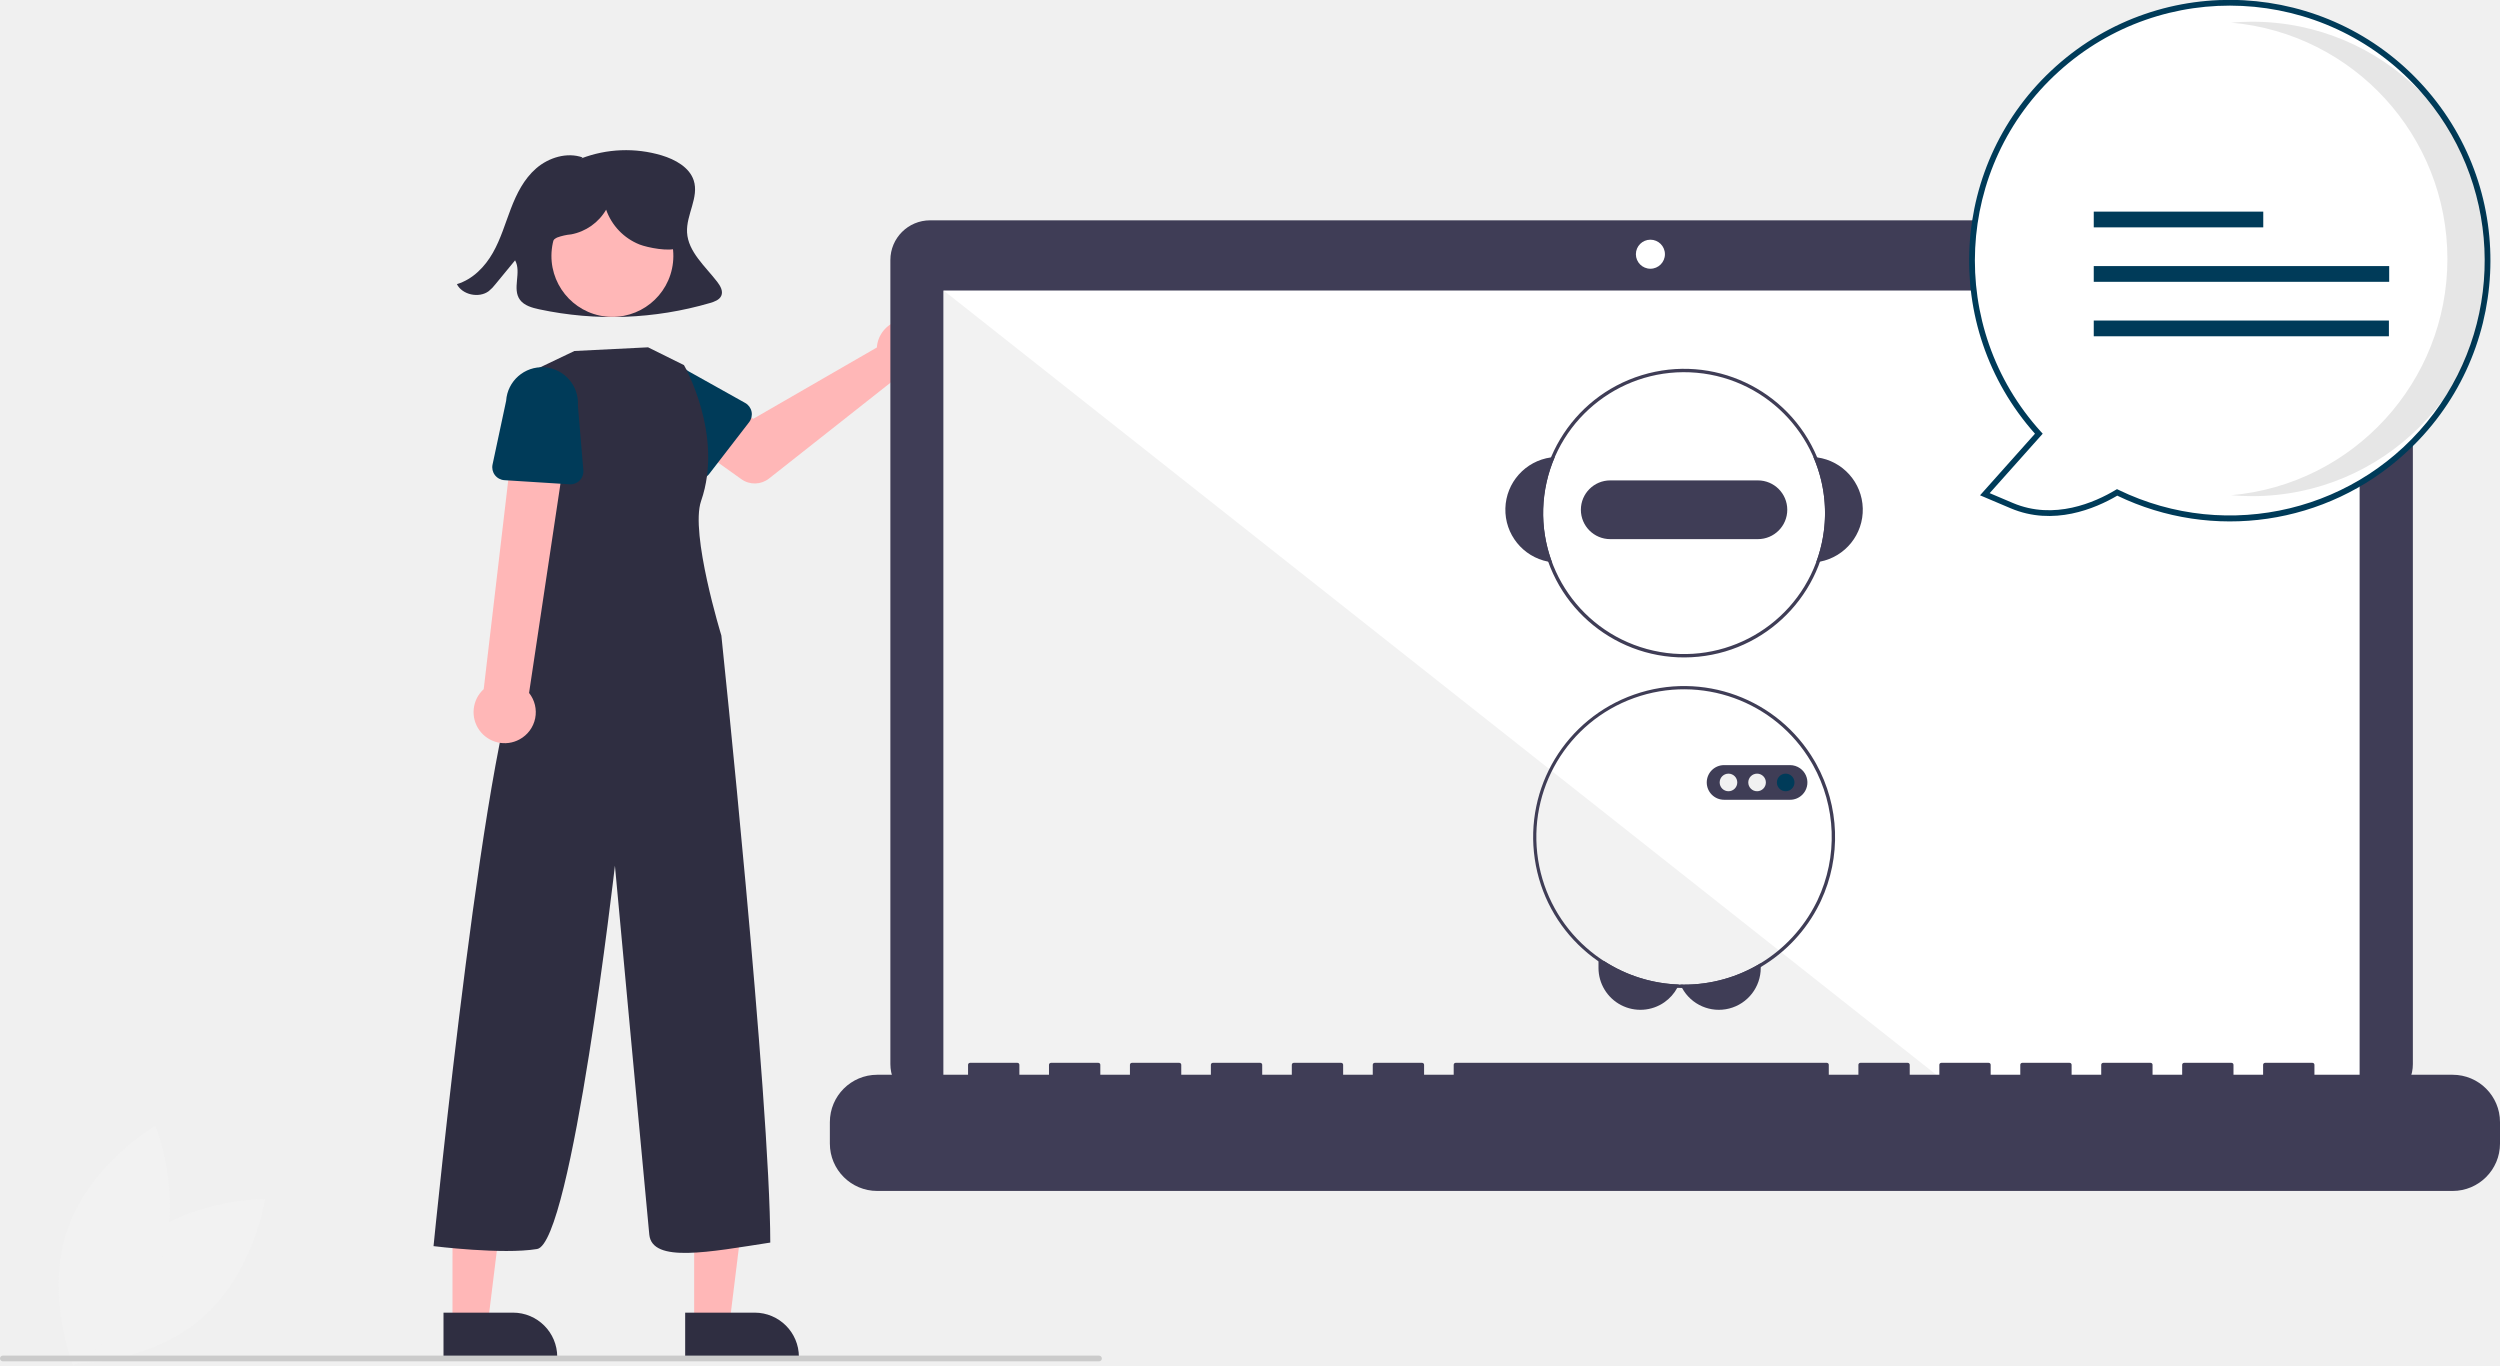
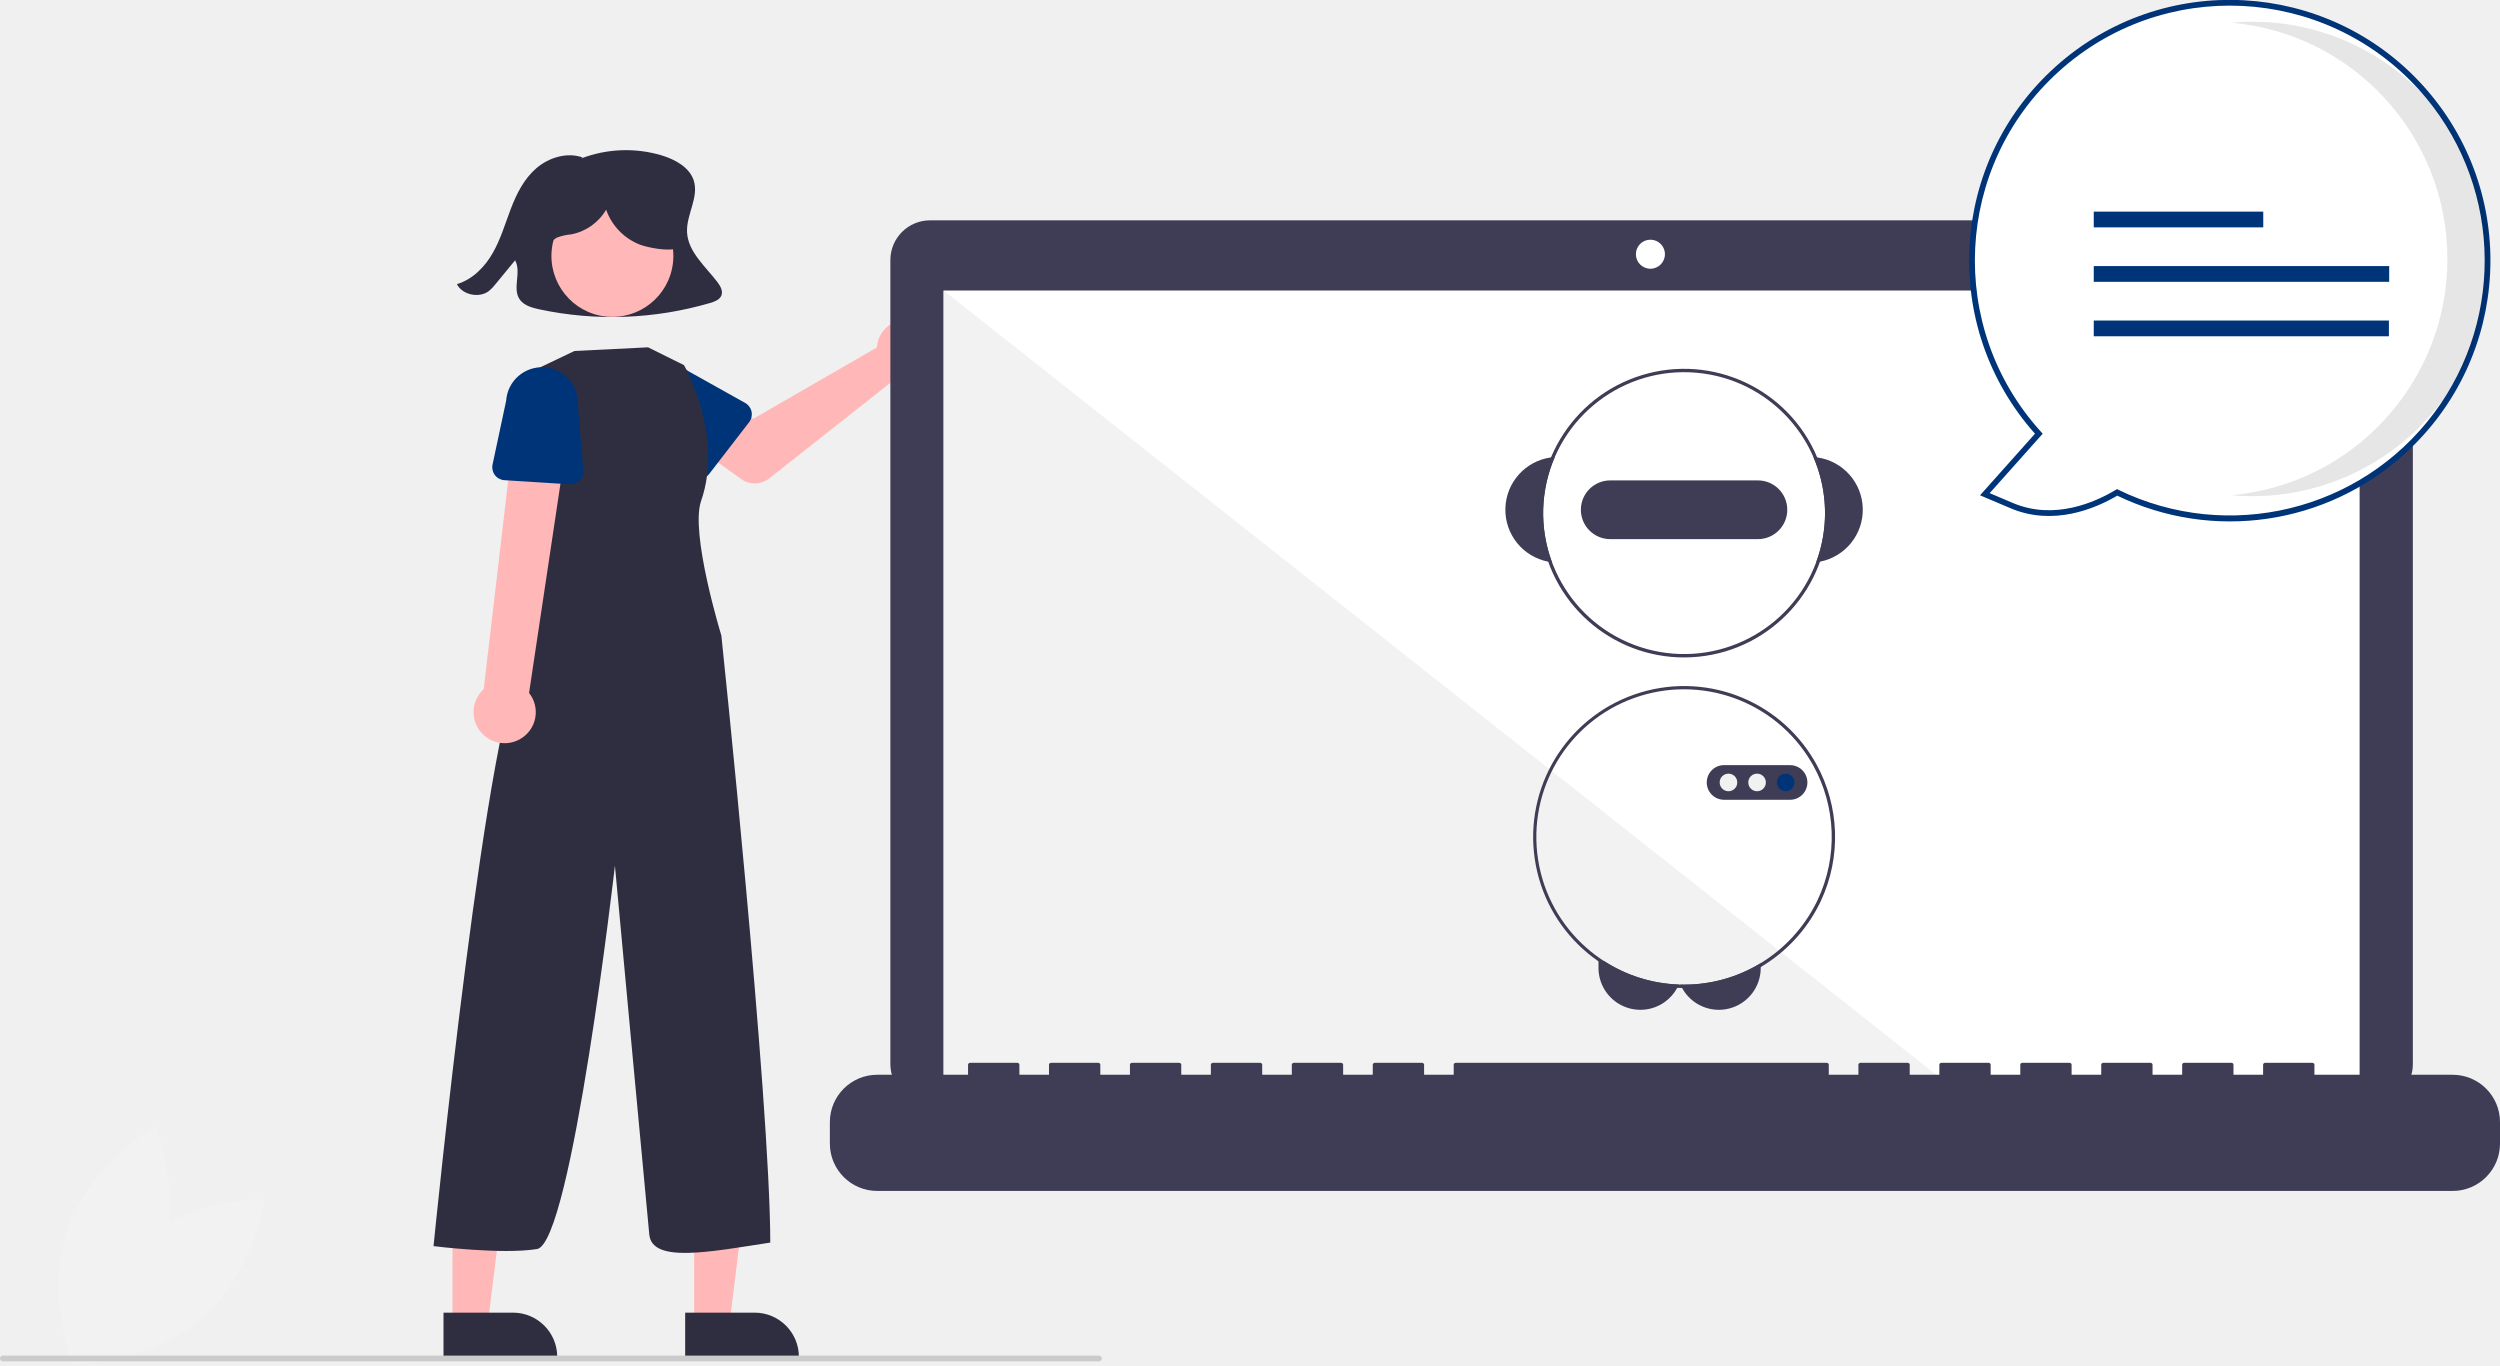
<svg xmlns="http://www.w3.org/2000/svg" width="868.98" height="474.67" viewBox="0 0 868.98 474.67" role="img" artist="Katerina Limpitsouni" source="https://undraw.co/">
  <path d="M212.969,644.948c-18.517,15.79-22.361,41.687-22.361,41.687s26.179.297,44.697-15.493,22.361-41.687,22.361-41.687S231.486,629.158,212.969,644.948Z" transform="translate(-165.5099 -212.6649)" fill="#f2f2f2" />
  <path d="M221.526,651.23c-7.888,23.022-30.565,36.105-30.565,36.105s-9.889-24.242-2.001-47.263,30.565-36.105,30.565-36.105S229.413,628.208,221.526,651.23Z" transform="translate(-165.5099 -212.6649)" fill="#f2f2f2" />
  <path d="M414.811,310.625c-4.19-5.429-10.111-10.452-10.486-17.152-.344-6.144,4.238-12.245,2.306-18.123-1.486-4.52-6.387-7.247-11.177-8.691a43.439,43.439,0,0,0-27.916,1.075l.485-.342c-5.452-1.942-11.825.063-16.115,3.776-4.29,3.713-6.839,8.861-8.817,14.019-1.979,5.158-3.511,10.505-6.26,15.341-2.749,4.836-6.958,9.234-12.51,10.905,1.859,3.708,7.67,4.98,11.078,2.425a14.014,14.014,0,0,0,2.331-2.41q3.409-4.146,6.819-8.292c2.339,4.16-1.155,9.901,1.72,13.752,1.482,1.986,4.19,2.74,6.705,3.281a121.277,121.277,0,0,0,59.331-2.201c1.55-.457,3.261-1.086,3.904-2.489C416.951,313.879,415.912,312.053,414.811,310.625Z" transform="translate(-165.5099 -212.6649)" fill="#2f2e41" />
  <path d="M470.538,331.812a10.527,10.527,0,0,0-.239,1.64l-42.957,24.782L416.9,352.223,405.769,366.796,423.219,379.233a8,8,0,0,0,9.598-.234l44.297-34.946a10.497,10.497,0,1,0-6.576-12.241Z" transform="translate(-165.5099 -212.6649)" fill="#ffb7b7" />
-   <path d="M425.905,359.408l-13.884,17.994a4.5,4.5,0,0,1-6.804.373l-15.717-16.321A12.497,12.497,0,0,1,404.827,341.709l19.713,11.023a4.5,4.5,0,0,1,1.365,6.676Z" transform="translate(-165.5099 -212.6649)" fill="#003B59" />
+   <path d="M425.905,359.408l-13.884,17.994a4.5,4.5,0,0,1-6.804.373l-15.717-16.321A12.497,12.497,0,0,1,404.827,341.709l19.713,11.023a4.5,4.5,0,0,1,1.365,6.676Z" transform="translate(-165.5099 -212.6649)" fill="#003479" />
  <polygon points="241.288 460.267 253.548 460.266 259.38 412.978 241.286 412.979 241.288 460.267" fill="#ffb7b7" />
  <path d="M403.67,668.929l24.144-.001h.001a15.387,15.387,0,0,1,15.386,15.386v.5l-39.531.001Z" transform="translate(-165.5099 -212.6649)" fill="#2f2e41" />
  <polygon points="157.288 460.267 169.548 460.266 175.38 412.978 157.286 412.979 157.288 460.267" fill="#ffb7b7" />
  <path d="M319.67,668.929l24.144-.001h.001a15.387,15.387,0,0,1,15.386,15.386v.5l-39.531.001Z" transform="translate(-165.5099 -212.6649)" fill="#2f2e41" />
  <circle cx="378.374" cy="301.628" r="21.188" transform="translate(-128.2503 432.1653) rotate(-83.7356)" fill="#ffb7b7" />
  <path d="M390.771,333.391l12.482,6.184s13.947,24.237,5.947,47.237c-3.884,11.167,7.053,46.763,7.053,46.763s16.947,161.237,17,211c-21.053,3.237-41.053,7.237-42.053-2.763s-11.947-128.237-11.947-128.237-15.053,131.237-27.053,133.237-36-1-36-1,19.053-192.237,32.053-204.237l2-10-.053-89.763,14.978-7.148Z" transform="translate(-165.5099 -212.6649)" fill="#2f2e41" />
  <path d="M346.118,469.662a10.743,10.743,0,0,0,3.291-16.14l14.517-96.762-18.966-.91-11.316,96.361a10.801,10.801,0,0,0,12.474,17.451Z" transform="translate(-165.5099 -212.6649)" fill="#ffb7b7" />
-   <path d="M363.514,381.004l-22.682-1.432a4.5,4.5,0,0,1-4.118-5.429l4.726-22.16a12.497,12.497,0,0,1,24.94,1.648l1.901,22.505a4.5,4.5,0,0,1-4.768,4.868Z" transform="translate(-165.5099 -212.6649)" fill="#003B59" />
+   <path d="M363.514,381.004l-22.682-1.432a4.5,4.5,0,0,1-4.118-5.429l4.726-22.16a12.497,12.497,0,0,1,24.94,1.648l1.901,22.505a4.5,4.5,0,0,1-4.768,4.868Z" transform="translate(-165.5099 -212.6649)" fill="#003479" />
  <path d="M990.396,289.249H488.802a13.806,13.806,0,0,0-13.806,13.806V582.534a13.806,13.806,0,0,0,13.806,13.806H990.396a13.806,13.806,0,0,0,13.806-13.806V303.055a13.806,13.806,0,0,0-13.806-13.806Z" transform="translate(-165.5099 -212.6649)" fill="#3f3d56" />
  <rect x="327.996" y="100.983" width="492.186" height="277.644" fill="#fff" />
  <circle cx="573.668" cy="88.363" r="5.048" fill="#fff" />
  <polygon points="679.425 378.627 327.996 378.627 327.996 100.983 679.425 378.627" fill="#f2f2f2" style="isolation:isolate" />
  <path d="M1018.021,586.244H969.987v-3.461a.686.686,0,0,0-.686-.686h-16.469a.686.686,0,0,0-.686.686v3.461H941.853v-3.461a.686.686,0,0,0-.686-.686H924.698a.686.686,0,0,0-.686.686h0v3.461h-10.293v-3.461a.686.686,0,0,0-.686-.686H896.563a.686.686,0,0,0-.686.686h0v3.461h-10.293v-3.461a.686.686,0,0,0-.686-.686H868.429a.686.686,0,0,0-.686.686v3.461h-10.293v-3.461a.686.686,0,0,0-.686-.686H840.295a.686.686,0,0,0-.686.686h0v3.461H829.316v-3.461a.686.686,0,0,0-.686-.686H812.16a.686.686,0,0,0-.686.686h0v3.461h-10.293v-3.461a.686.686,0,0,0-.686-.686H671.489a.686.686,0,0,0-.686.686h0v3.461H660.51v-3.461a.686.686,0,0,0-.686-.686H643.355a.686.686,0,0,0-.686.686h0v3.461H632.375v-3.461a.686.686,0,0,0-.686-.686H615.22a.686.686,0,0,0-.686.686h0v3.461H604.241v-3.461a.686.686,0,0,0-.686-.686H587.086a.686.686,0,0,0-.686.686h0v3.461h-10.293v-3.461a.686.686,0,0,0-.686-.686H558.952a.686.686,0,0,0-.686.686h0v3.461H547.972v-3.461a.686.686,0,0,0-.686-.686H530.817a.686.686,0,0,0-.686.686v3.461h-10.293v-3.461a.686.686,0,0,0-.686-.686H502.683a.686.686,0,0,0-.686.686h0v3.461H470.431a16.469,16.469,0,0,0-16.469,16.469v7.447a16.469,16.469,0,0,0,16.469,16.469h547.59a16.469,16.469,0,0,0,16.469-16.469V602.712A16.469,16.469,0,0,0,1018.021,586.244Z" transform="translate(-165.5099 -212.6649)" fill="#3f3d56" />
  <path d="M749.066,554.886a12.089,12.089,0,0,1-.554,1.143,14.627,14.627,0,0,1-4.433,4.987,14.564,14.564,0,0,1-22.946-11.911V546.755h1.995A50.942,50.942,0,0,0,749.066,554.886Z" transform="translate(-165.5099 -212.6649)" fill="#3f3d56" />
  <path d="M777.53,547.443v1.662a14.559,14.559,0,0,1-27.344,6.97,12.16,12.16,0,0,1-.577-1.172c.426.012.846.018,1.272.018A51.018,51.018,0,0,0,777.53,547.443Z" transform="translate(-165.5099 -212.6649)" fill="#3f3d56" />
  <path d="M797.152,371.656c-.437-.064-.881-.105-1.324-.134a48.982,48.982,0,0,1,.974,36.577c.443-.052.881-.122,1.318-.204a18.374,18.374,0,0,0-.968-36.239Z" transform="translate(-165.5099 -212.6649)" fill="#3f3d56" />
  <path d="M705.933,371.522c-.443.029-.887.07-1.324.134a18.374,18.374,0,0,0-.968,36.239c.437.082.875.152,1.318.204a48.986,48.986,0,0,1,.974-36.577Z" transform="translate(-165.5099 -212.6649)" fill="#3f3d56" />
  <path d="M797.152,371.656a50.156,50.156,0,1,0,3.891,19.365A50.228,50.228,0,0,0,797.152,371.656Zm-.35,36.443a48.982,48.982,0,1,1,3.074-17.078A49.067,49.067,0,0,1,796.802,408.099Z" transform="translate(-165.5099 -212.6649)" fill="#3f3d56" />
  <path d="M776.545,379.647H725.216a10.207,10.207,0,0,0,0,20.415h51.328a10.207,10.207,0,0,0,0-20.415Z" transform="translate(-165.5099 -212.6649)" fill="#3f3d56" />
  <path d="M796.802,478.185q-.28-.516-.578-1.015c-.006-.012-.012-.018-.017-.029a52.474,52.474,0,1,0-47.694,78.888c.554.029,1.114.047,1.674.047.234.012.461.012.694.012a52.108,52.108,0,0,0,26.65-7.285A52.843,52.843,0,0,0,797.91,526.9c.006-.012.012-.018.017-.029.175-.35.344-.706.513-1.067a52.419,52.419,0,0,0-1.639-47.619Zm.502,47.298q-.254.543-.525,1.067a51.686,51.686,0,0,1-19.248,20.893,51.018,51.018,0,0,1-26.65,7.478c-.426,0-.846-.006-1.272-.018q-.271,0-.543-.017a51.326,51.326,0,1,1,45.974-77.418c.006.012.012.017.017.029.204.332.402.671.589,1.009a51.263,51.263,0,0,1,1.656,46.977Z" transform="translate(-165.5099 -212.6649)" fill="#3f3d56" />
  <path d="M791.226,479.737A6.067,6.067,0,0,0,787.726,478.611H764.786a6.025,6.025,0,1,0,0,12.05H787.726a5.959,5.959,0,0,0,1.219-.122,6.619,6.619,0,0,0,1.167-.367,6.023,6.023,0,0,0,1.114-10.435Z" transform="translate(-165.5099 -212.6649)" fill="#3f3d56" />
  <circle cx="600.803" cy="271.971" r="3.059" fill="#f1f1f1" />
  <circle cx="610.745" cy="271.971" r="3.059" fill="#f1f1f1" />
-   <circle cx="620.686" cy="271.971" r="3.059" fill="#003B59" />
+   <circle cx="620.686" cy="271.971" r="3.059" fill="#003479" />
  <path d="M901.407,383.818c-7.955,4.771-22.128,10.749-36.611,4.605l-9.362-3.971,18.761-21.031a89.602,89.602,0,1,1,27.212,20.397Z" transform="translate(-165.5099 -212.6649)" fill="#fff" />
-   <path d="M901.456,384.952c-7.644,4.488-22.205,10.69-37.051,4.392l-10.647-4.516,19.094-21.404a90.602,90.602,0,1,1,128.58,6.914h0a90.198,90.198,0,0,1-99.977,14.614Zm104.74-141.25A88.602,88.602,0,1,0,874.935,362.749l.604.666-18.431,20.661L865.186,387.503c14.338,6.082,28.525-.236,35.706-4.542l.464-.279.487.237a88.602,88.602,0,0,0,104.352-139.216Z" transform="translate(-165.5099 -212.6649)" fill="#003B59" />
+   <path d="M901.456,384.952c-7.644,4.488-22.205,10.69-37.051,4.392l-10.647-4.516,19.094-21.404a90.602,90.602,0,1,1,128.58,6.914h0a90.198,90.198,0,0,1-99.977,14.614Zm104.74-141.25A88.602,88.602,0,1,0,874.935,362.749l.604.666-18.431,20.661L865.186,387.503c14.338,6.082,28.525-.236,35.706-4.542l.464-.279.487.237a88.602,88.602,0,0,0,104.352-139.216Z" transform="translate(-165.5099 -212.6649)" fill="#003479" />
  <path d="M1016.209,302.667a82.46,82.46,0,0,0-75.168-82.132c2.402-.21,4.831-.324,7.288-.324a82.456,82.456,0,0,1,0,164.913c-2.453,0-4.878-.115-7.276-.325A82.46,82.46,0,0,0,1016.209,302.667Z" transform="translate(-165.5099 -212.6649)" opacity="0.1" style="isolation:isolate" />
-   <rect x="727.772" y="73.559" width="58.92" height="5.472" fill="#003B59" />
-   <rect x="727.772" y="92.487" width="102.692" height="5.472" fill="#003B59" />
-   <rect x="727.772" y="111.415" width="102.591" height="5.472" fill="#003B59" />
+   <rect x="727.772" y="73.559" width="58.92" height="5.472" fill="#003479" />
+   <rect x="727.772" y="92.487" width="102.692" height="5.472" fill="#003479" />
+   <rect x="727.772" y="111.415" width="102.591" height="5.472" fill="#003479" />
  <path d="M547.51,685.859h-381a1,1,0,0,1,0-2h381a1,1,0,0,1,0,2Z" transform="translate(-165.5099 -212.6649)" fill="#cbcbcb" />
  <path d="M400.58,287.855c-.826-3.745-3.507-6.849-6.597-9.121a27.017,27.017,0,0,0-34.537,2.1,17.649,17.649,0,0,0-5.334,8.549,10.486,10.486,0,0,0,2.235,9.548l.423.265c-.384-1.628.881-3.255,2.392-3.973a19.11,19.11,0,0,1,4.878-1.094,17.935,17.935,0,0,0,12.157-8.578,20.254,20.254,0,0,0,11.607,12.097c2.8,1.095,10.492,2.601,13.158,1.211C404.363,297.086,401.406,291.601,400.58,287.855Z" transform="translate(-165.5099 -212.6649)" fill="#2f2e41" />
</svg>
